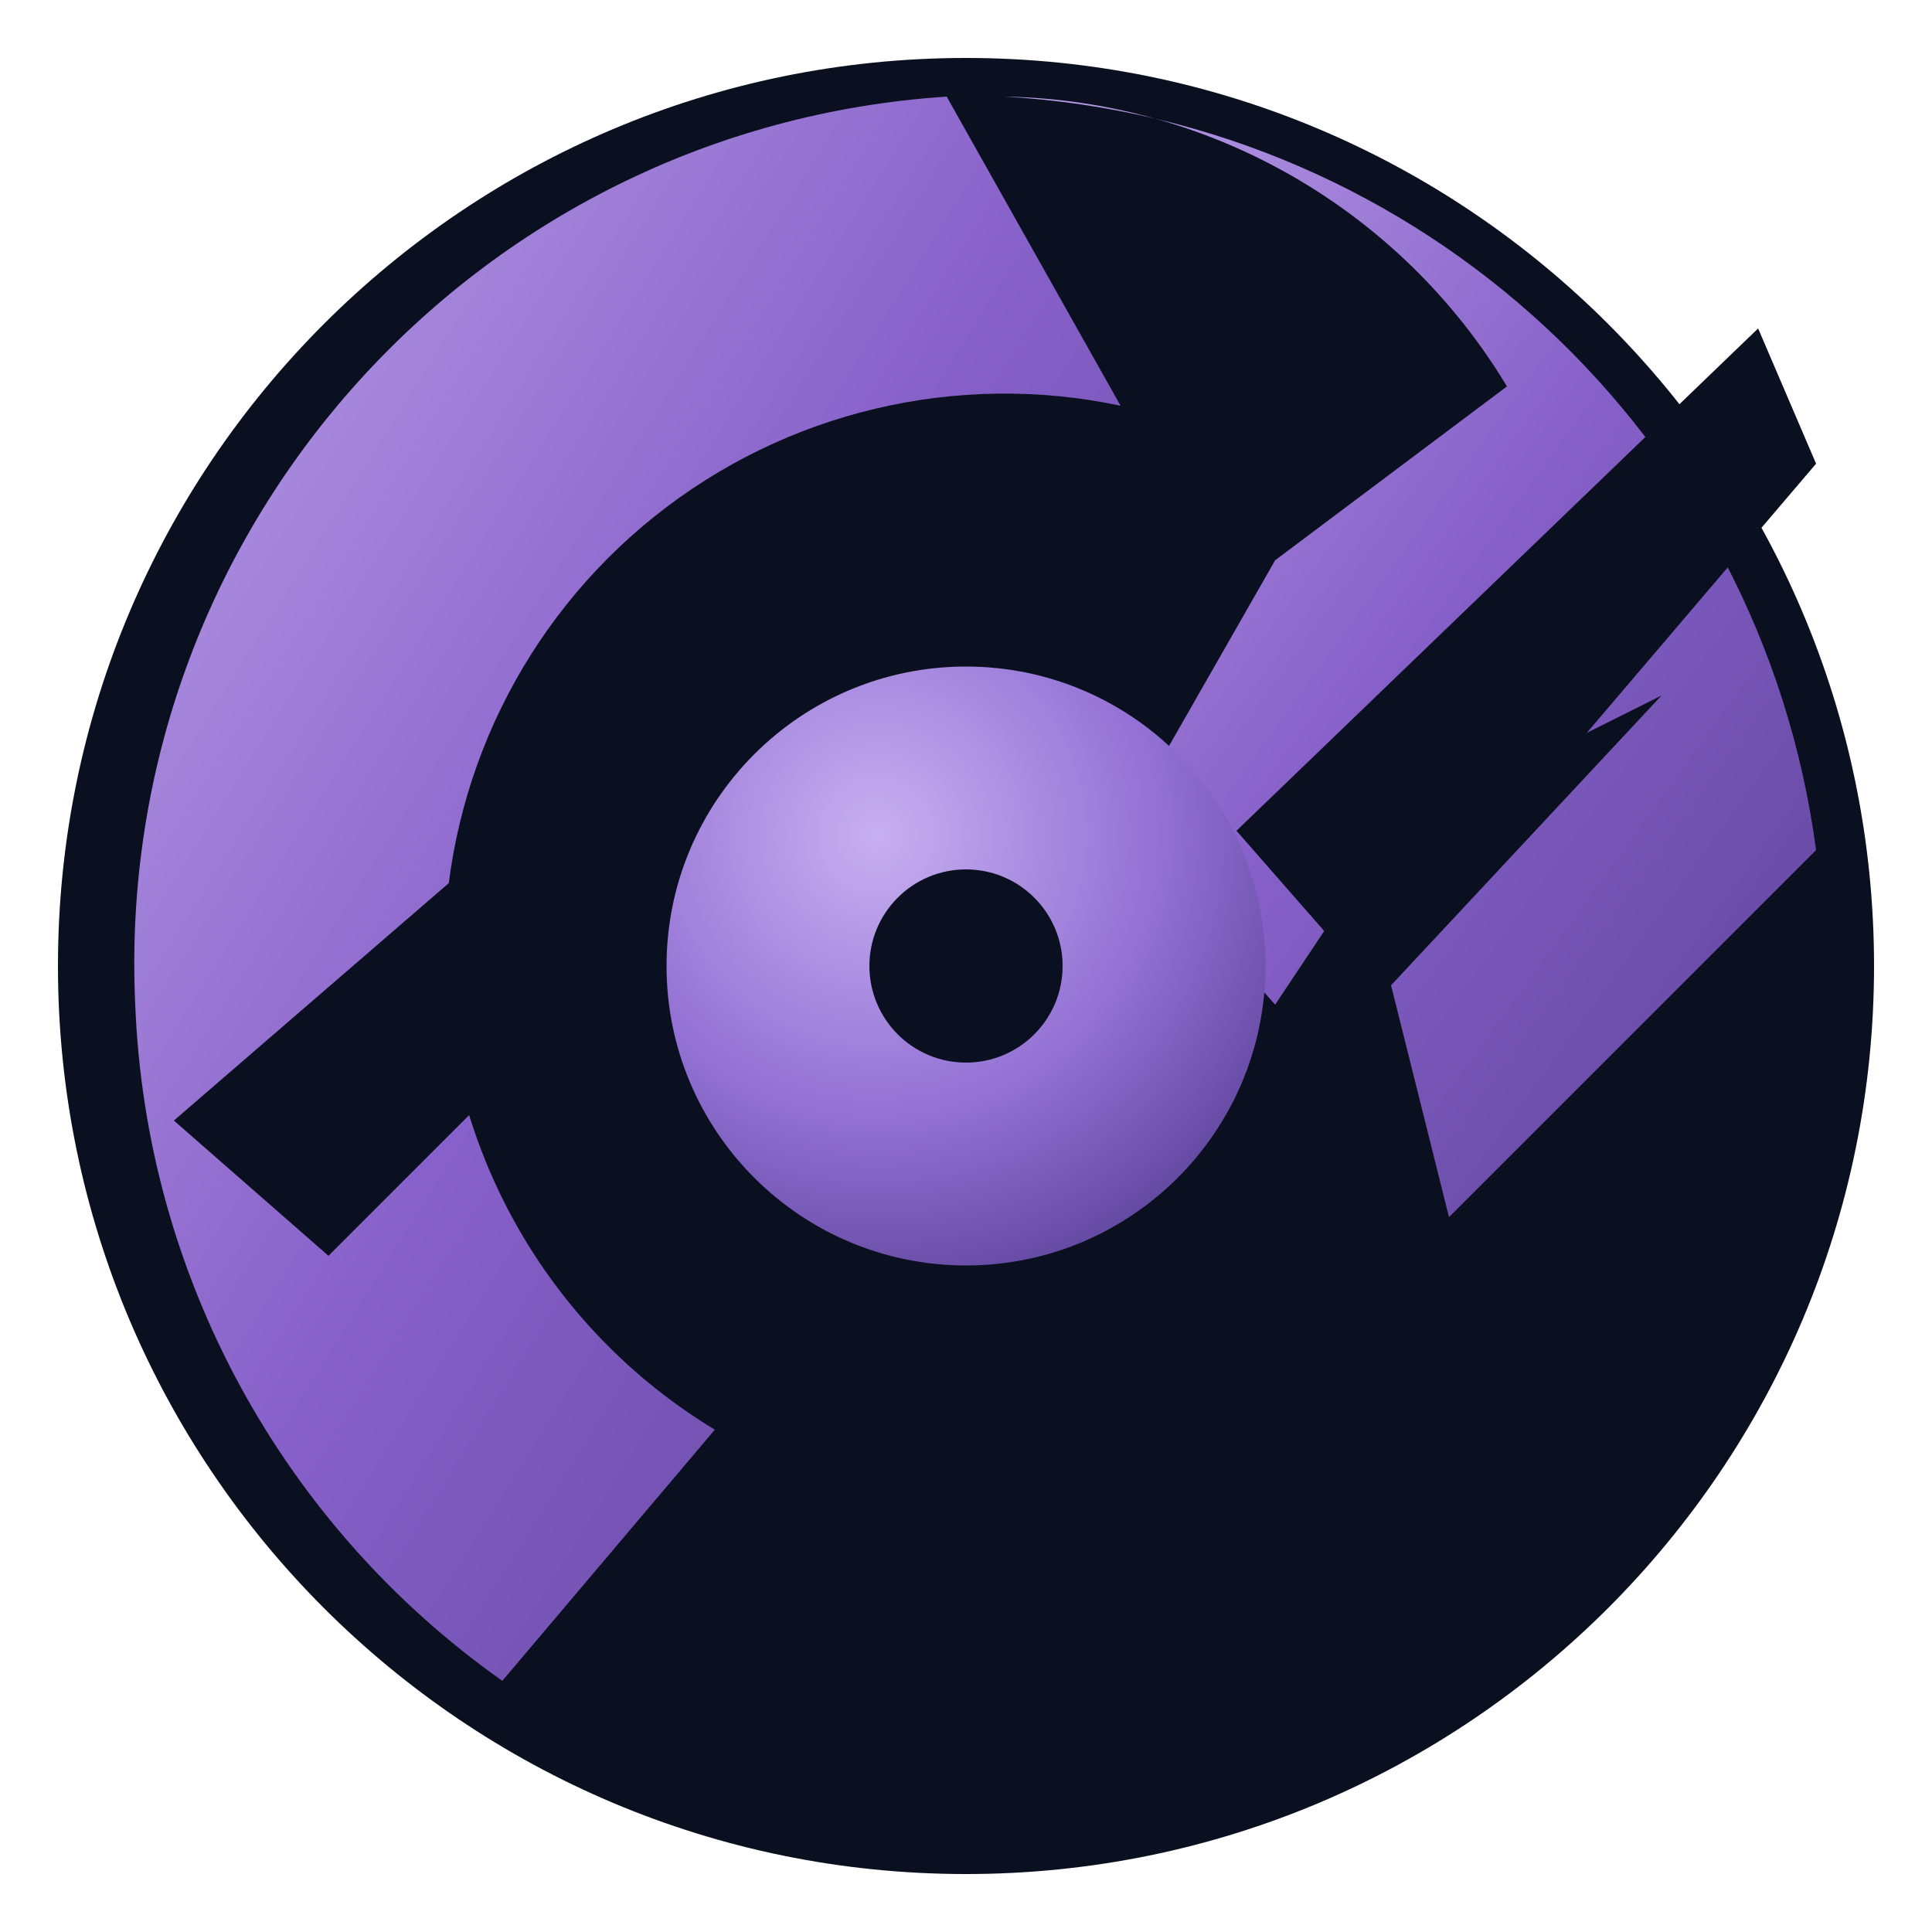
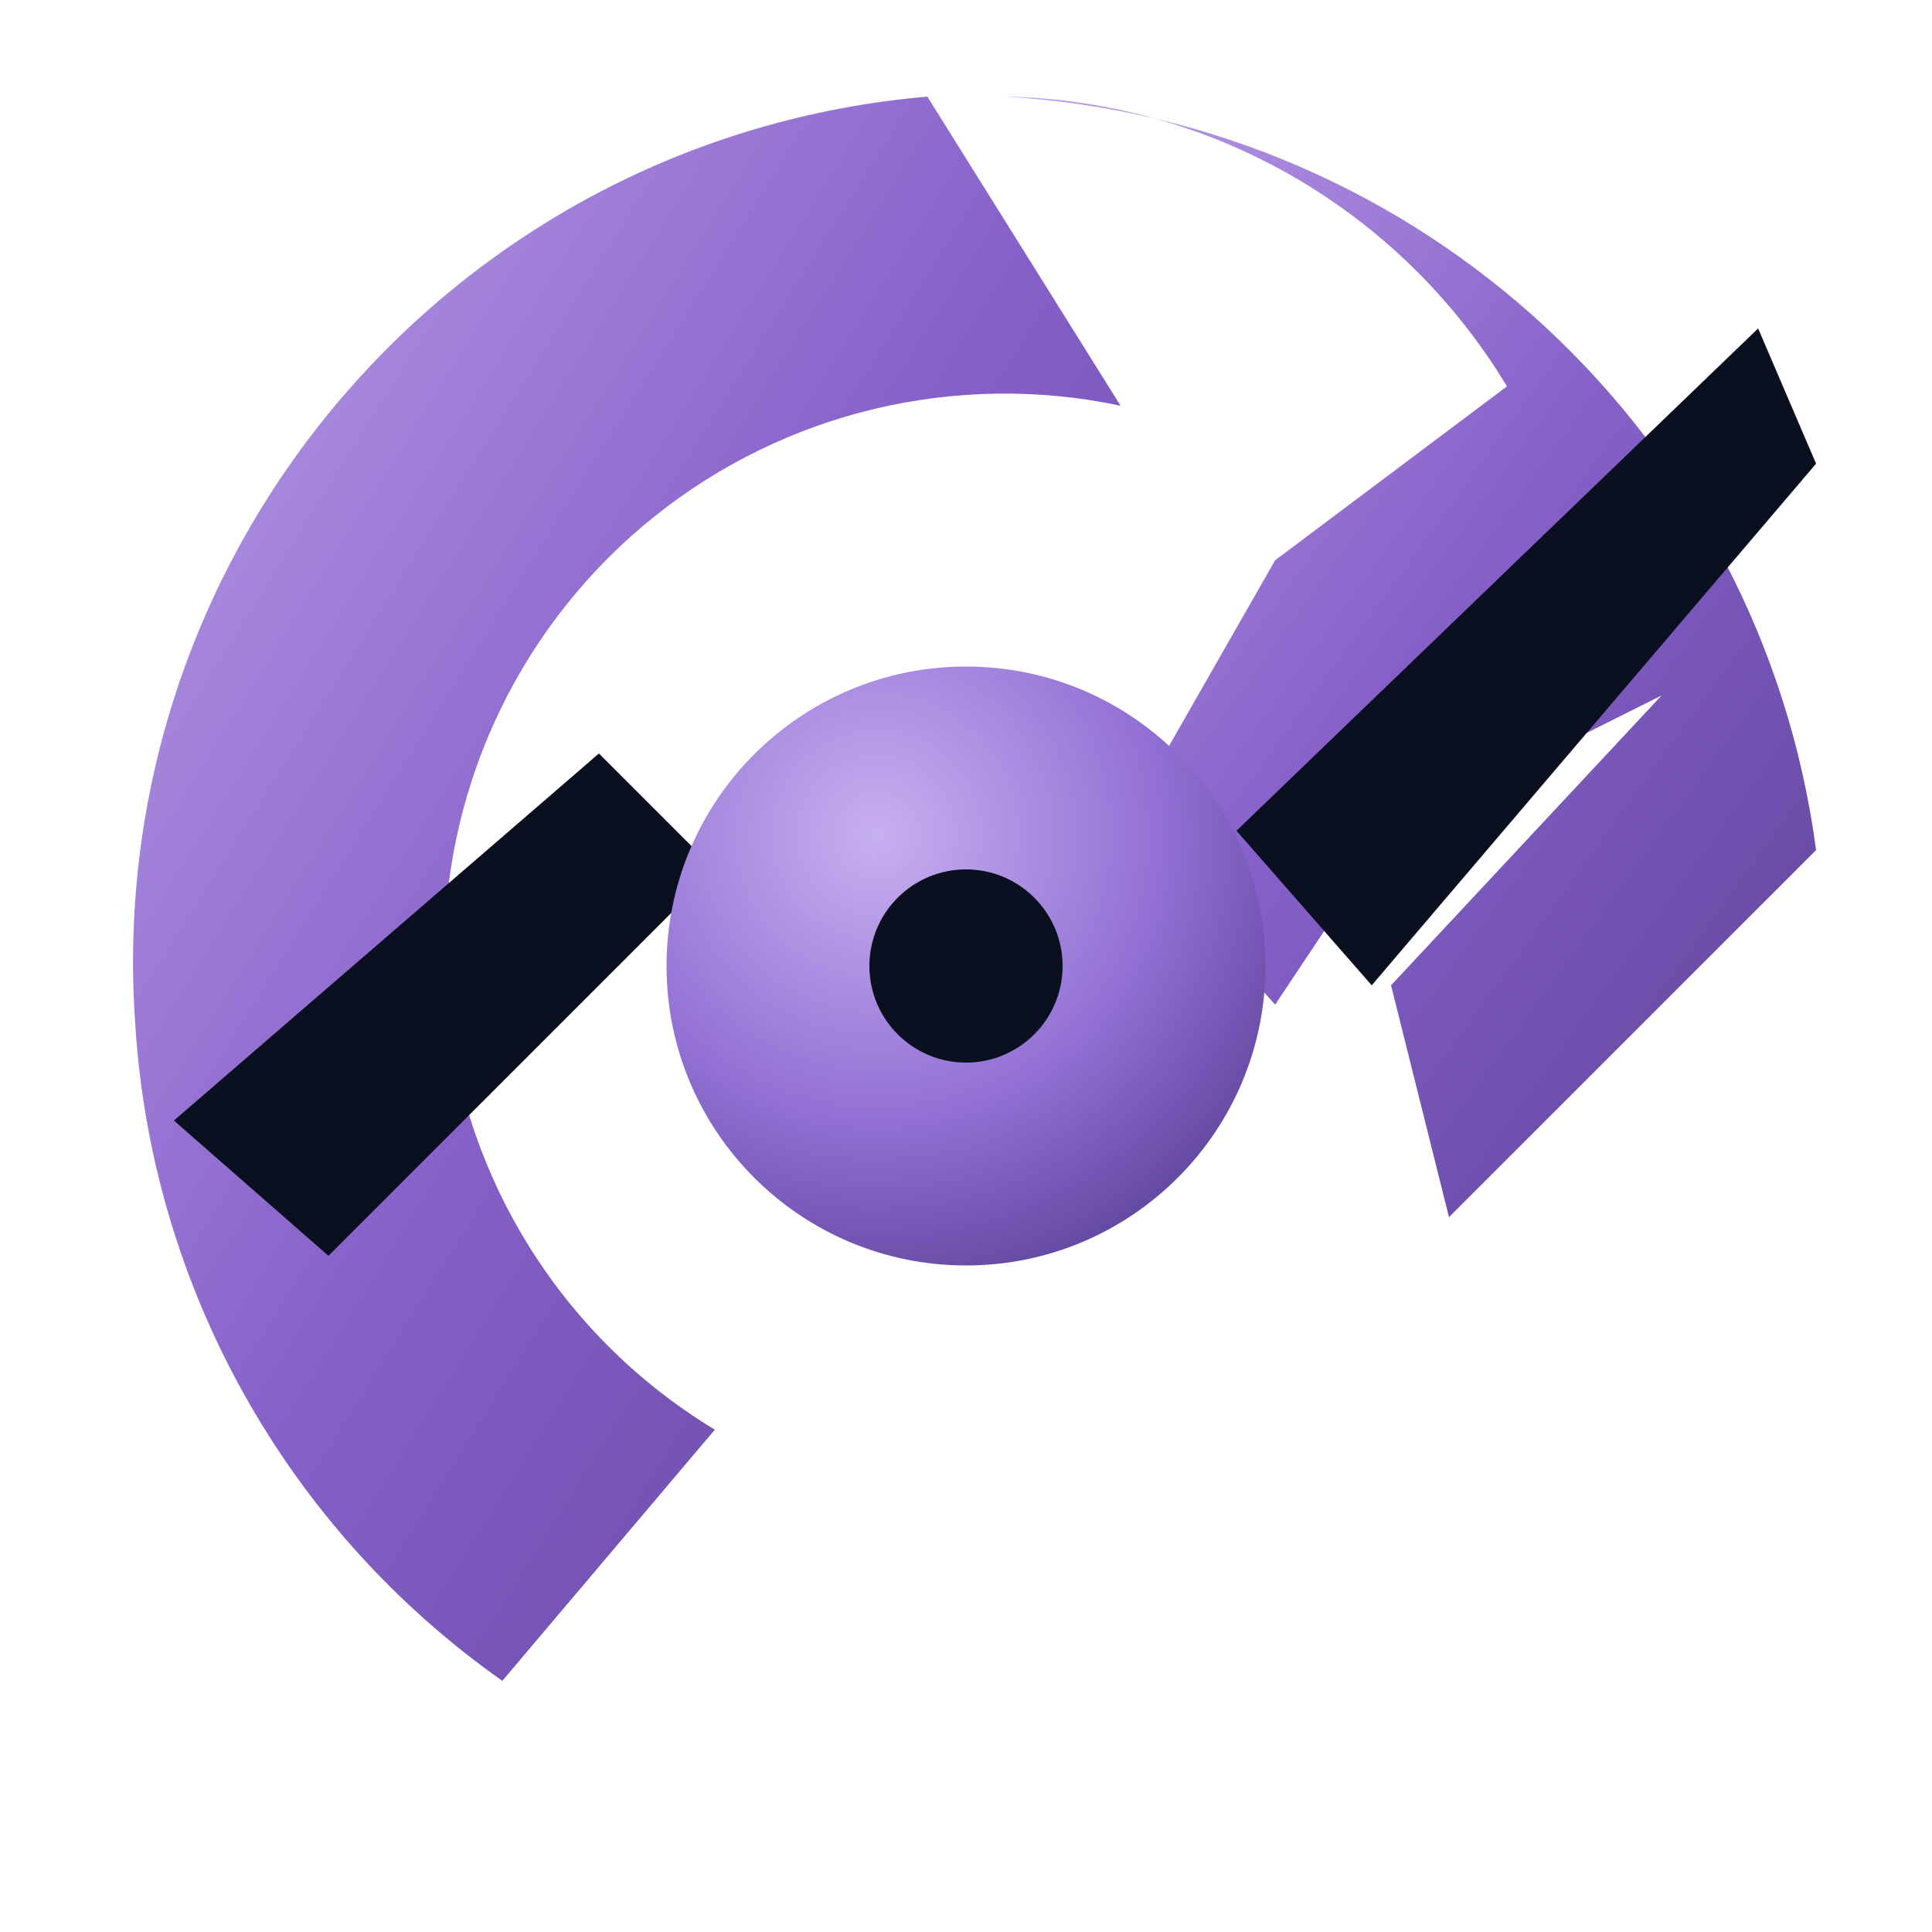
<svg xmlns="http://www.w3.org/2000/svg" viewBox="0 0 100 100" role="img" aria-labelledby="title">
  <defs>
    <linearGradient id="violet" x1="0" y1="0" x2="1" y2="1">
      <stop stop-color="#bba0e8" />
      <stop offset=".5" stop-color="#8660c9" />
      <stop offset="1" stop-color="#5d4398" />
    </linearGradient>
    <radialGradient id="core" cx="35%" cy="28%" r="80%">
      <stop stop-color="#c7b0f0" />
      <stop offset=".6" stop-color="#9270d4" />
      <stop offset="1" stop-color="#60469e" />
    </radialGradient>
  </defs>
-   <circle cx="50" cy="50" r="47" fill="#0b1020" />
-   <path d="M49 5A45 45 0 0 0 7 52a45 45 0 0 0 19 35l11-13A29 29 0 0 1 23 49 29 29 0 0 1 58 21Z" fill="url(#violet)" />
-   <path d="M52 5A45 45 0 0 1 94 44L75 63 72 51 86 36 72 43 66 52 58 43 66 29 78 20A31 31 0 0 0 52 5Z" fill="url(#violet)" />
-   <path d="M9 58 31 39 37 45 17 65Z M64 43 91 17 94 24 71 51Z" fill="#0b1020" />
-   <circle cx="50" cy="50" r="15.5" fill="url(#core)" />
-   <circle cx="50" cy="50" r="5" fill="#0b1020" />
+   <g transform="translate(0 0)">
+     <path d="M48 5A45 45 0 0 0 7 53a45 45 0 0 0 19 34L37 74A29 29 0 0 1 23 49 29 29 0 0 1 58 21Z" fill="url(#violet)" />
+     <path d="M52 5A45 45 0 0 1 94 44L75 63 72 51 86 36 72 43 66 52 58 43 66 29 78 20A31 31 0 0 0 52 5Z" fill="url(#violet)" />
+     <path d="M9 58 31 39 37 45 17 65Z M64 43 91 17 94 24 71 51Z" fill="#0b1020" />
+     <circle cx="50" cy="50" r="15.5" fill="url(#core)" />
+     <circle cx="50" cy="50" r="5" fill="#0b1020" />
+   </g>
</svg>
